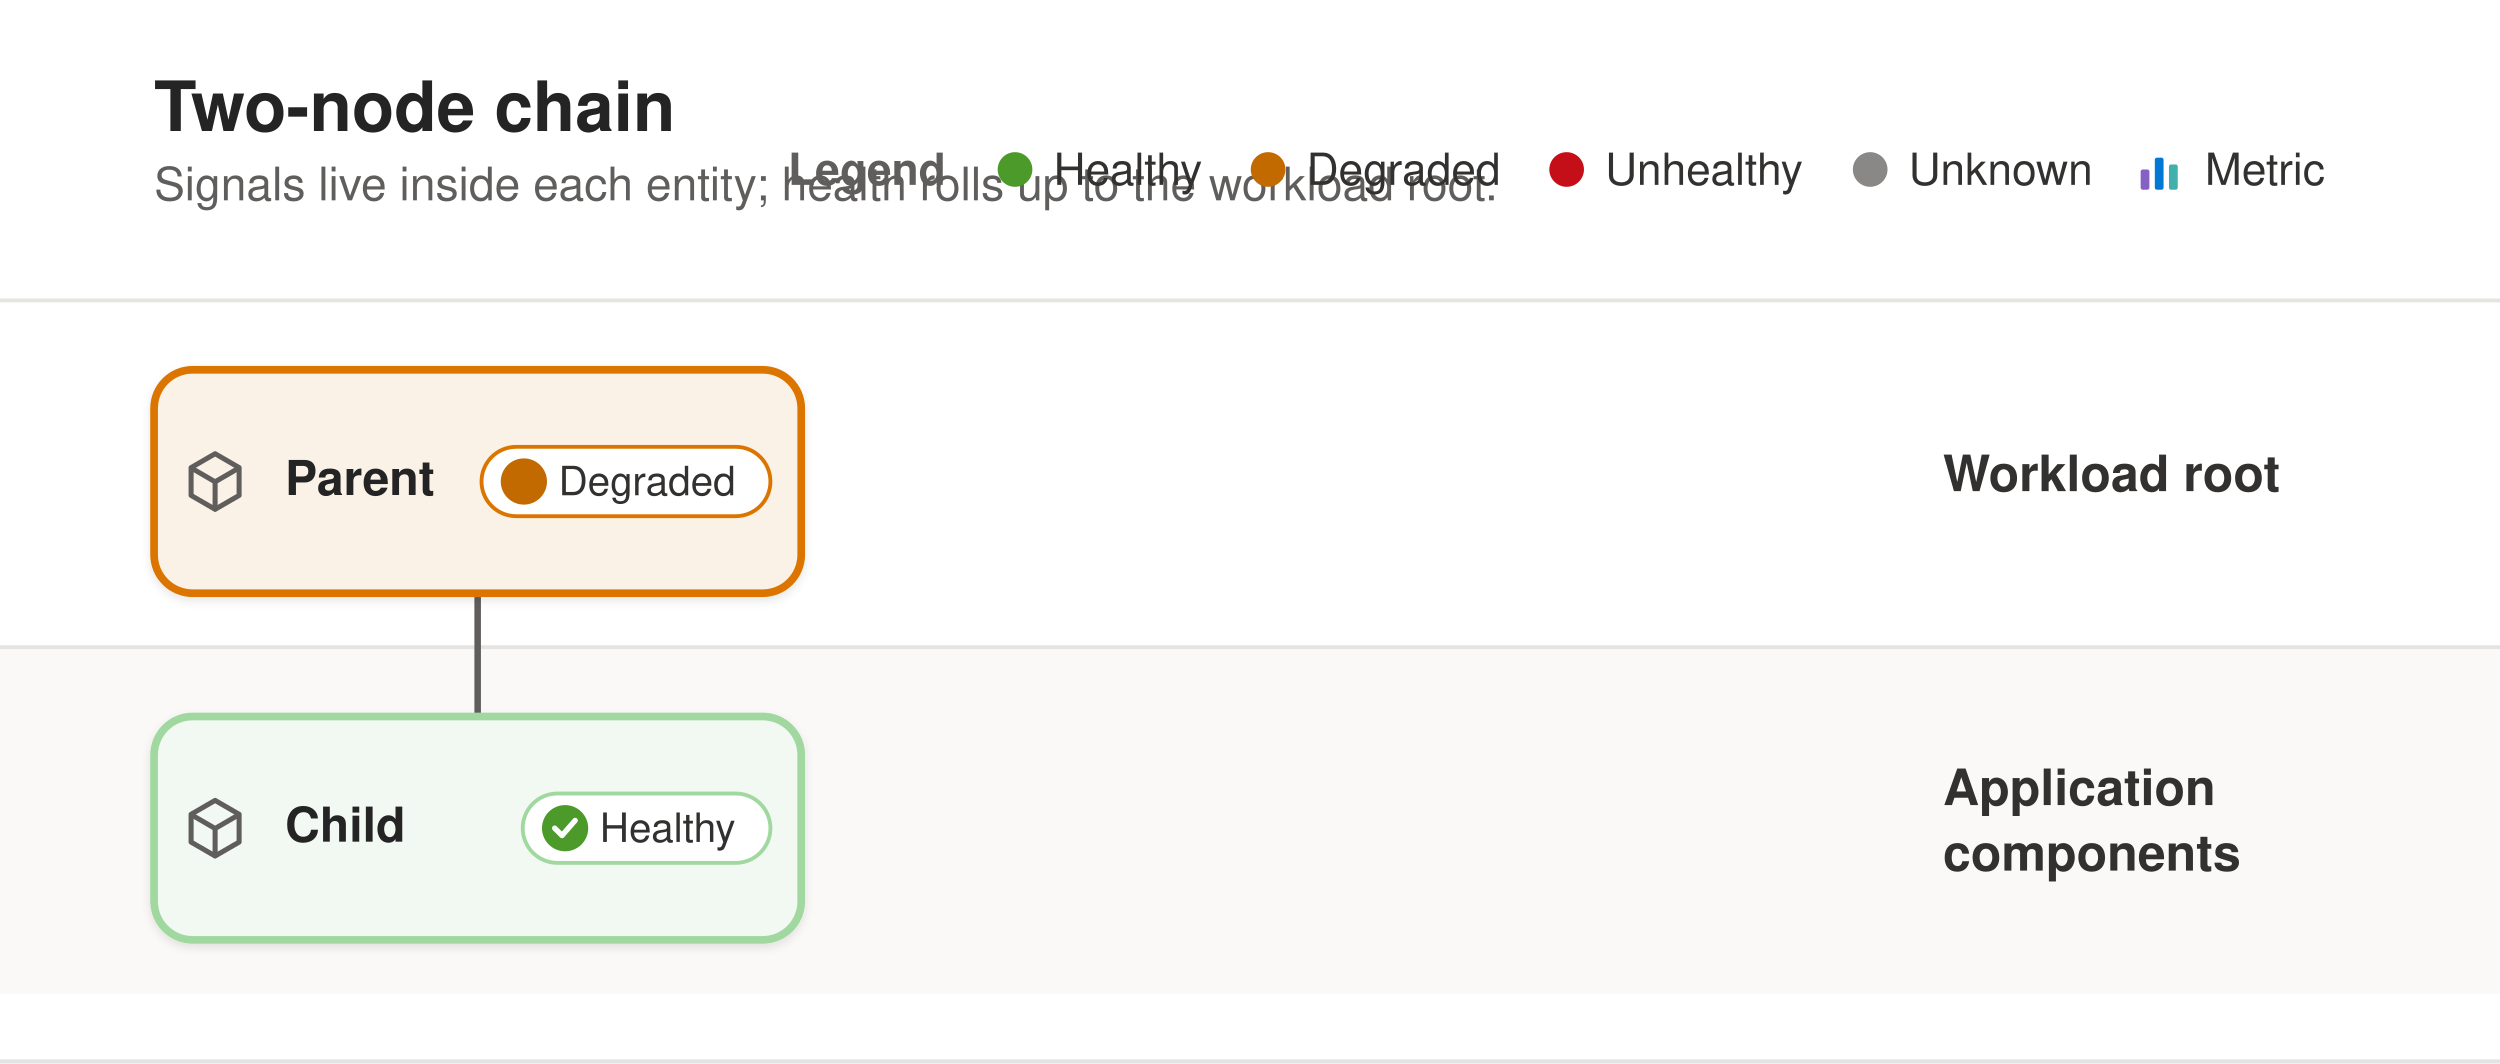
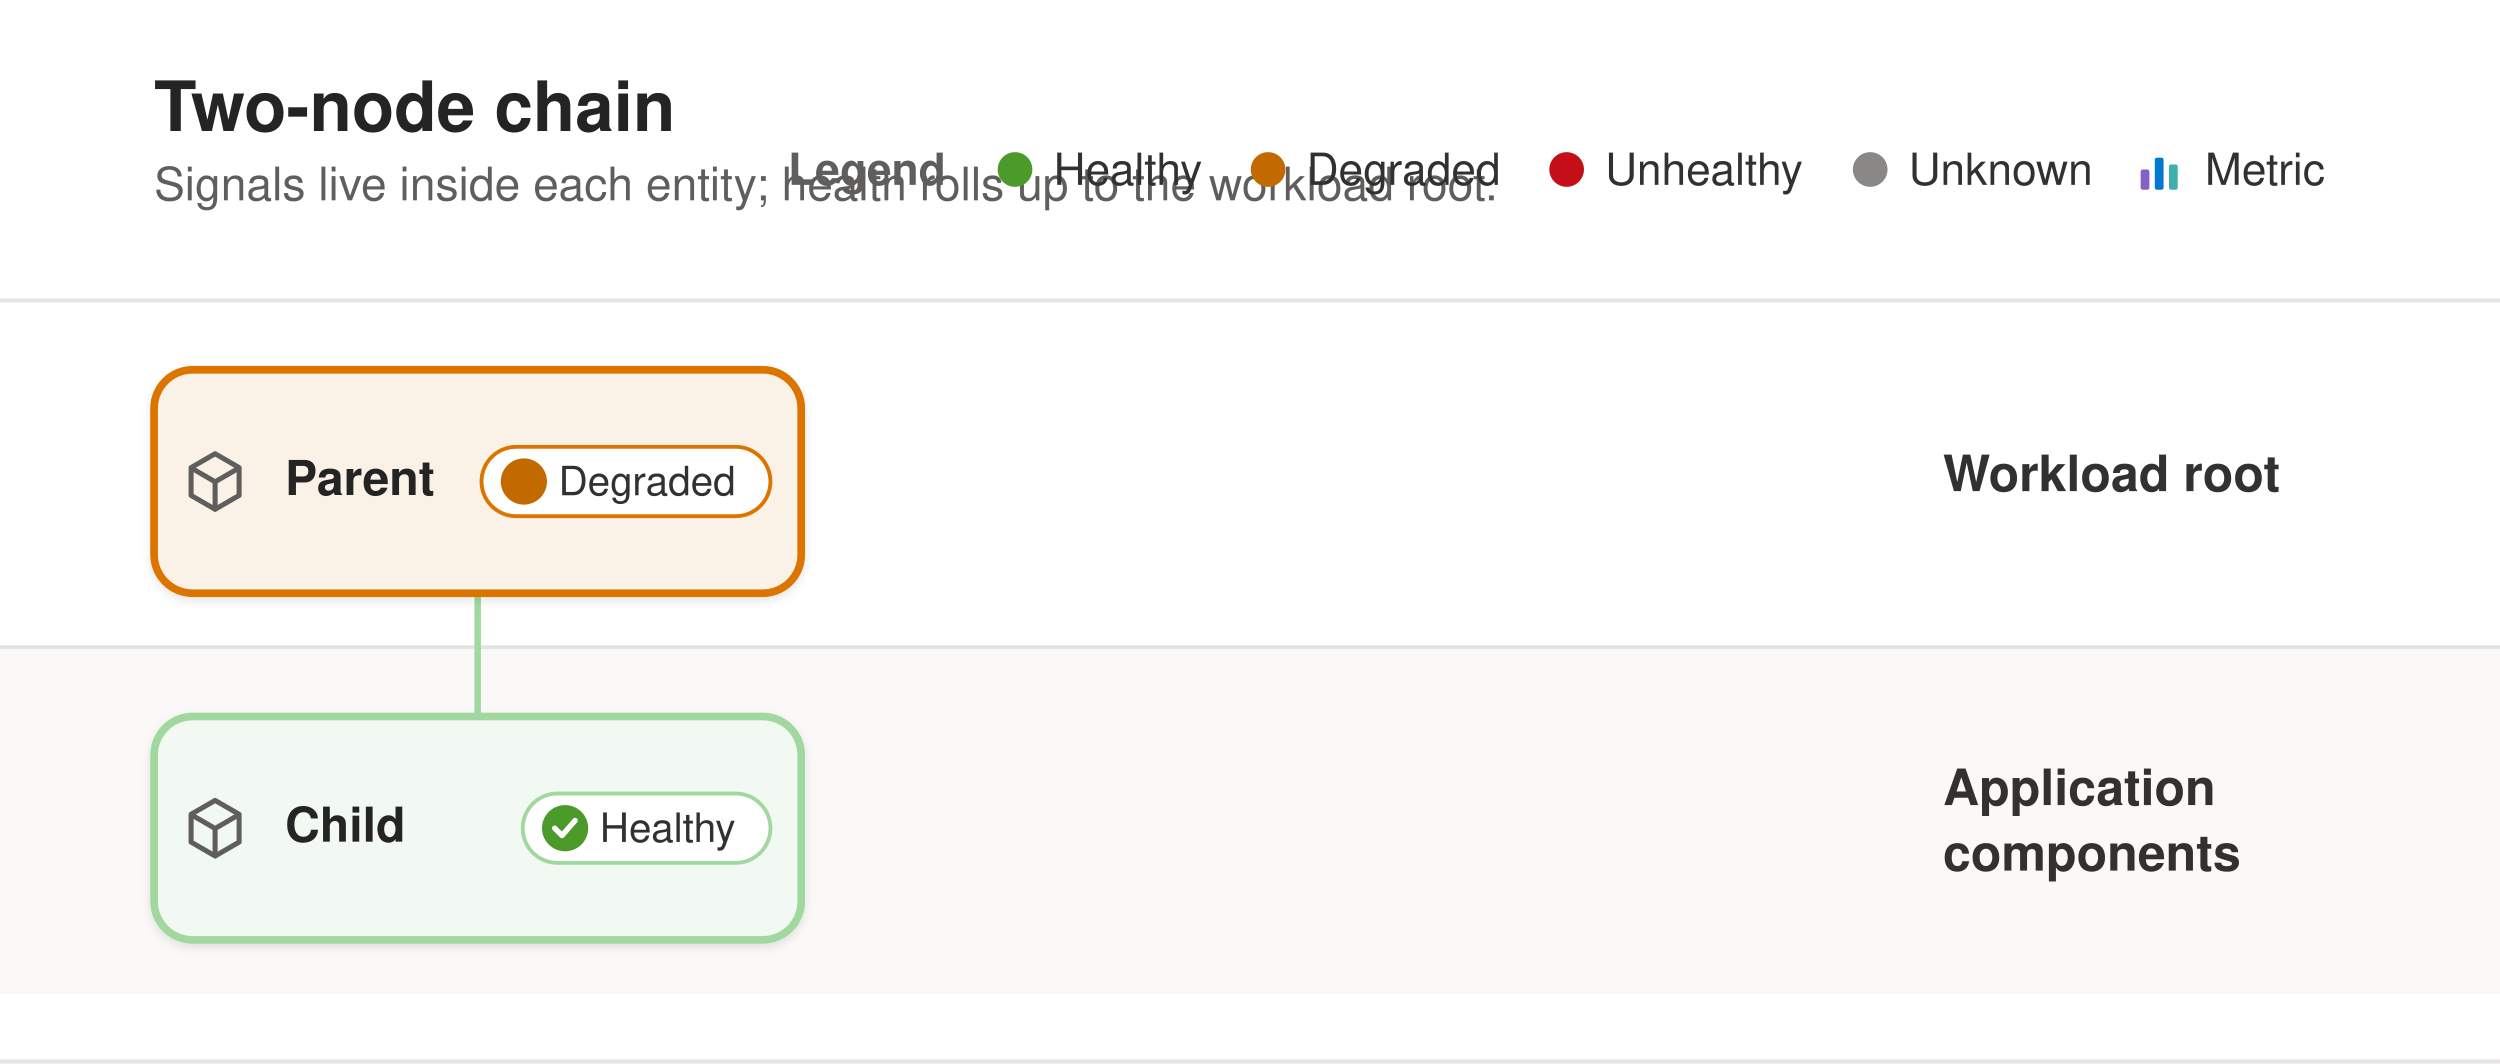
<svg xmlns="http://www.w3.org/2000/svg" width="649" height="276" viewBox="0 0 649 276" font-family="Segoe UI, -apple-system, BlinkMacSystemFont, Helvetica, Arial, sans-serif">
  <defs>
    <filter id="cs" x="-20%" y="-20%" width="140%" height="140%">
      <feDropShadow dx="0" dy="1" stdDeviation="1.3" flood-color="#000" flood-opacity="0.1" />
    </filter>
  </defs>
  <rect width="649" height="276" fill="#ffffff" />
  <rect x="0" y="78.0" width="649" height="90.0" fill="#ffffff" />
  <line x1="0" y1="78.0" x2="649" y2="78.0" stroke="#e6e4e2" />
  <text x="504.4" y="127.5" font-size="13" font-weight="700" fill="#323130">Workload root</text>
  <rect x="0" y="168.0" width="649" height="90.0" fill="#faf9f8" />
  <line x1="0" y1="168.0" x2="649" y2="168.0" stroke="#e6e4e2" />
  <text x="504.4" y="209.0" font-size="13" font-weight="700" fill="#323130">Application</text>
  <text x="504.4" y="226.0" font-size="13" font-weight="700" fill="#323130">components</text>
  <line x1="0" y1="275.5" x2="649" y2="275.5" stroke="#e6e4e2" />
  <text x="40" y="34" font-size="18" font-weight="700" fill="#242424">Two-node chain</text>
  <text x="40" y="52" font-size="12" fill="#605e5c">Signals live inside each entity; health rolls up to the workload root.</text>
  <text x="245.5" y="48" font-size="11.5" font-weight="600" fill="#605e5c" text-anchor="end">Legend</text>
  <circle cx="263.5" cy="44" r="4.5" fill="#4c9a2a" />
  <text x="273.5" y="48" font-size="11.5" fill="#323130">Healthy</text>
  <circle cx="329.2" cy="44" r="4.5" fill="#c26a00" />
  <text x="339.2" y="48" font-size="11.5" fill="#323130">Degraded</text>
  <circle cx="406.7" cy="44" r="4.5" fill="#c50f18" />
  <text x="416.7" y="48" font-size="11.5" fill="#323130">Unhealthy</text>
  <circle cx="485.5" cy="44" r="4.5" fill="#8a8886" />
  <text x="495.5" y="48" font-size="11.5" fill="#323130">Unknown</text>
  <g transform="translate(554.4,37.0) scale(0.875)">
    <rect x="1.5" y="8" width="2.6" height="6" rx="0.6" fill="#8661c5" />
    <rect x="5.7" y="4.5" width="2.6" height="9.5" rx="0.6" fill="#0078D4" />
    <rect x="9.9" y="6.5" width="2.6" height="7.5" rx="0.6" fill="#3fb0ac" />
  </g>
  <text x="572.4" y="48" font-size="11.5" fill="#323130">Metric</text>
  <g transform="translate(40.0,0)">
    <g fill="none" stroke-linecap="butt" stroke-linejoin="round">
-       <path d="M84.0 186.0 L84.0 154.0" stroke="#605e5c" stroke-width="1.7" />
+       <path d="M84.0 186.0 L84.0 154.0" stroke="#a0d8a0" stroke-width="1.7" />
    </g>
    <g filter="url(#cs)">
      <rect x="0.0" y="186.0" width="168" height="58" rx="10" fill="#f2f8f2" stroke="#a0d8a0" stroke-width="2" />
    </g>
    <g transform="translate(6.0,205.16) scale(0.82)">
      <path d="M12 3.2l7.6 4.4v8.8L12 20.8l-7.6-4.4V7.6z" fill="none" stroke="#605e5c" stroke-width="1.6" stroke-linecap="round" stroke-linejoin="round" />
      <path d="M4.6 7.8l7.4 4.3 7.4-4.3M12 12.1v8.6" fill="none" stroke="#605e5c" stroke-width="1.6" stroke-linecap="round" stroke-linejoin="round" />
    </g>
    <text x="34.0" y="218.5" font-size="12.5" font-weight="600" fill="#242424">Child</text>
    <rect x="95.7" y="206.00" width="64.3" height="18" rx="9" fill="#ffffff" stroke="#a0d8a0" stroke-width="1" />
    <circle cx="106.7" cy="215.0" r="6" fill="#4c9a2a" />
    <path d="M104.0 215.0 l1.9 1.9 l3.4 -3.9" fill="none" stroke="#ffffff" stroke-width="1.4" stroke-linecap="round" stroke-linejoin="round" />
    <text x="115.7" y="218.57" font-size="10.5" fill="#323130">Healthy</text>
    <g filter="url(#cs)">
      <rect x="0.0" y="96.0" width="168" height="58" rx="10" fill="#fbf2e7" stroke="#db7500" stroke-width="2" />
    </g>
    <g transform="translate(6.0,115.16) scale(0.82)">
      <path d="M12 3.2l7.6 4.4v8.8L12 20.8l-7.6-4.4V7.6z" fill="none" stroke="#605e5c" stroke-width="1.6" stroke-linecap="round" stroke-linejoin="round" />
      <path d="M4.6 7.8l7.4 4.3 7.4-4.3M12 12.1v8.6" fill="none" stroke="#605e5c" stroke-width="1.6" stroke-linecap="round" stroke-linejoin="round" />
    </g>
    <text x="34.0" y="128.5" font-size="12.5" font-weight="600" fill="#242424">Parent</text>
    <rect x="85.0" y="116.00" width="75.0" height="18" rx="9" fill="#ffffff" stroke="#db7500" stroke-width="1" />
    <circle cx="96.0" cy="125.0" r="6" fill="#c26a00" />
    <text x="105.0" y="128.57" font-size="10.5" fill="#323130">Degraded</text>
  </g>
</svg>
